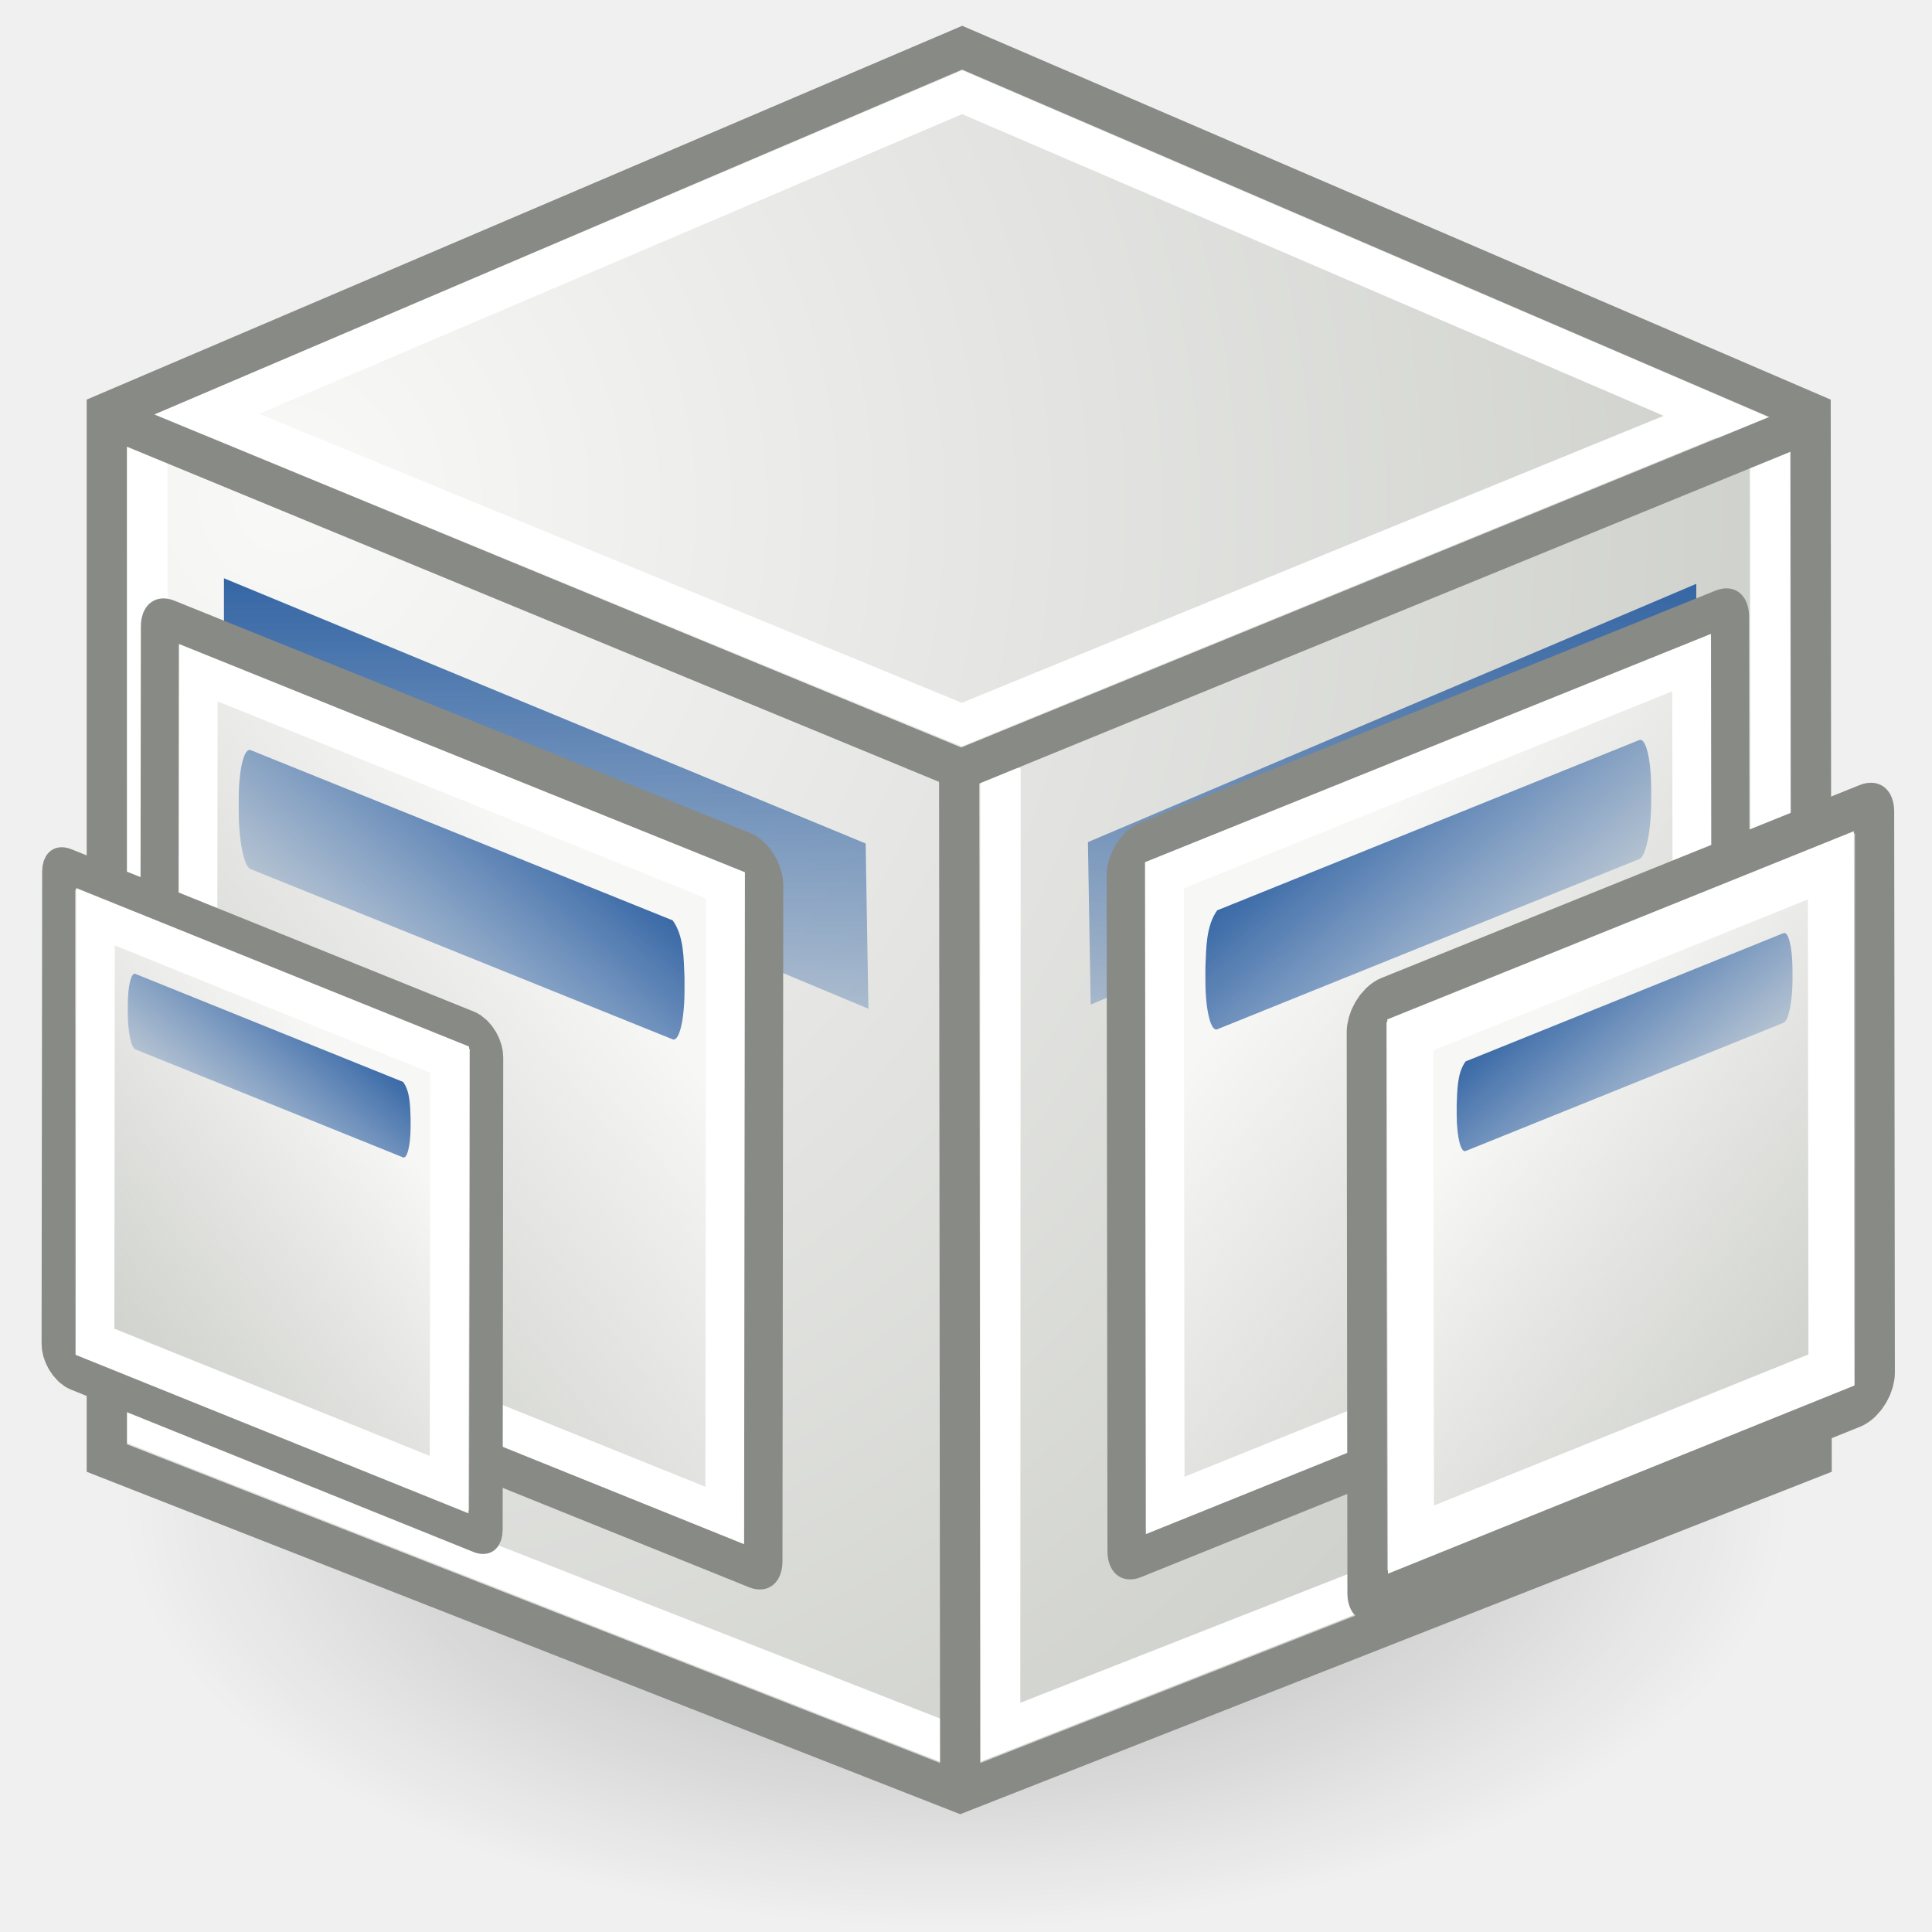
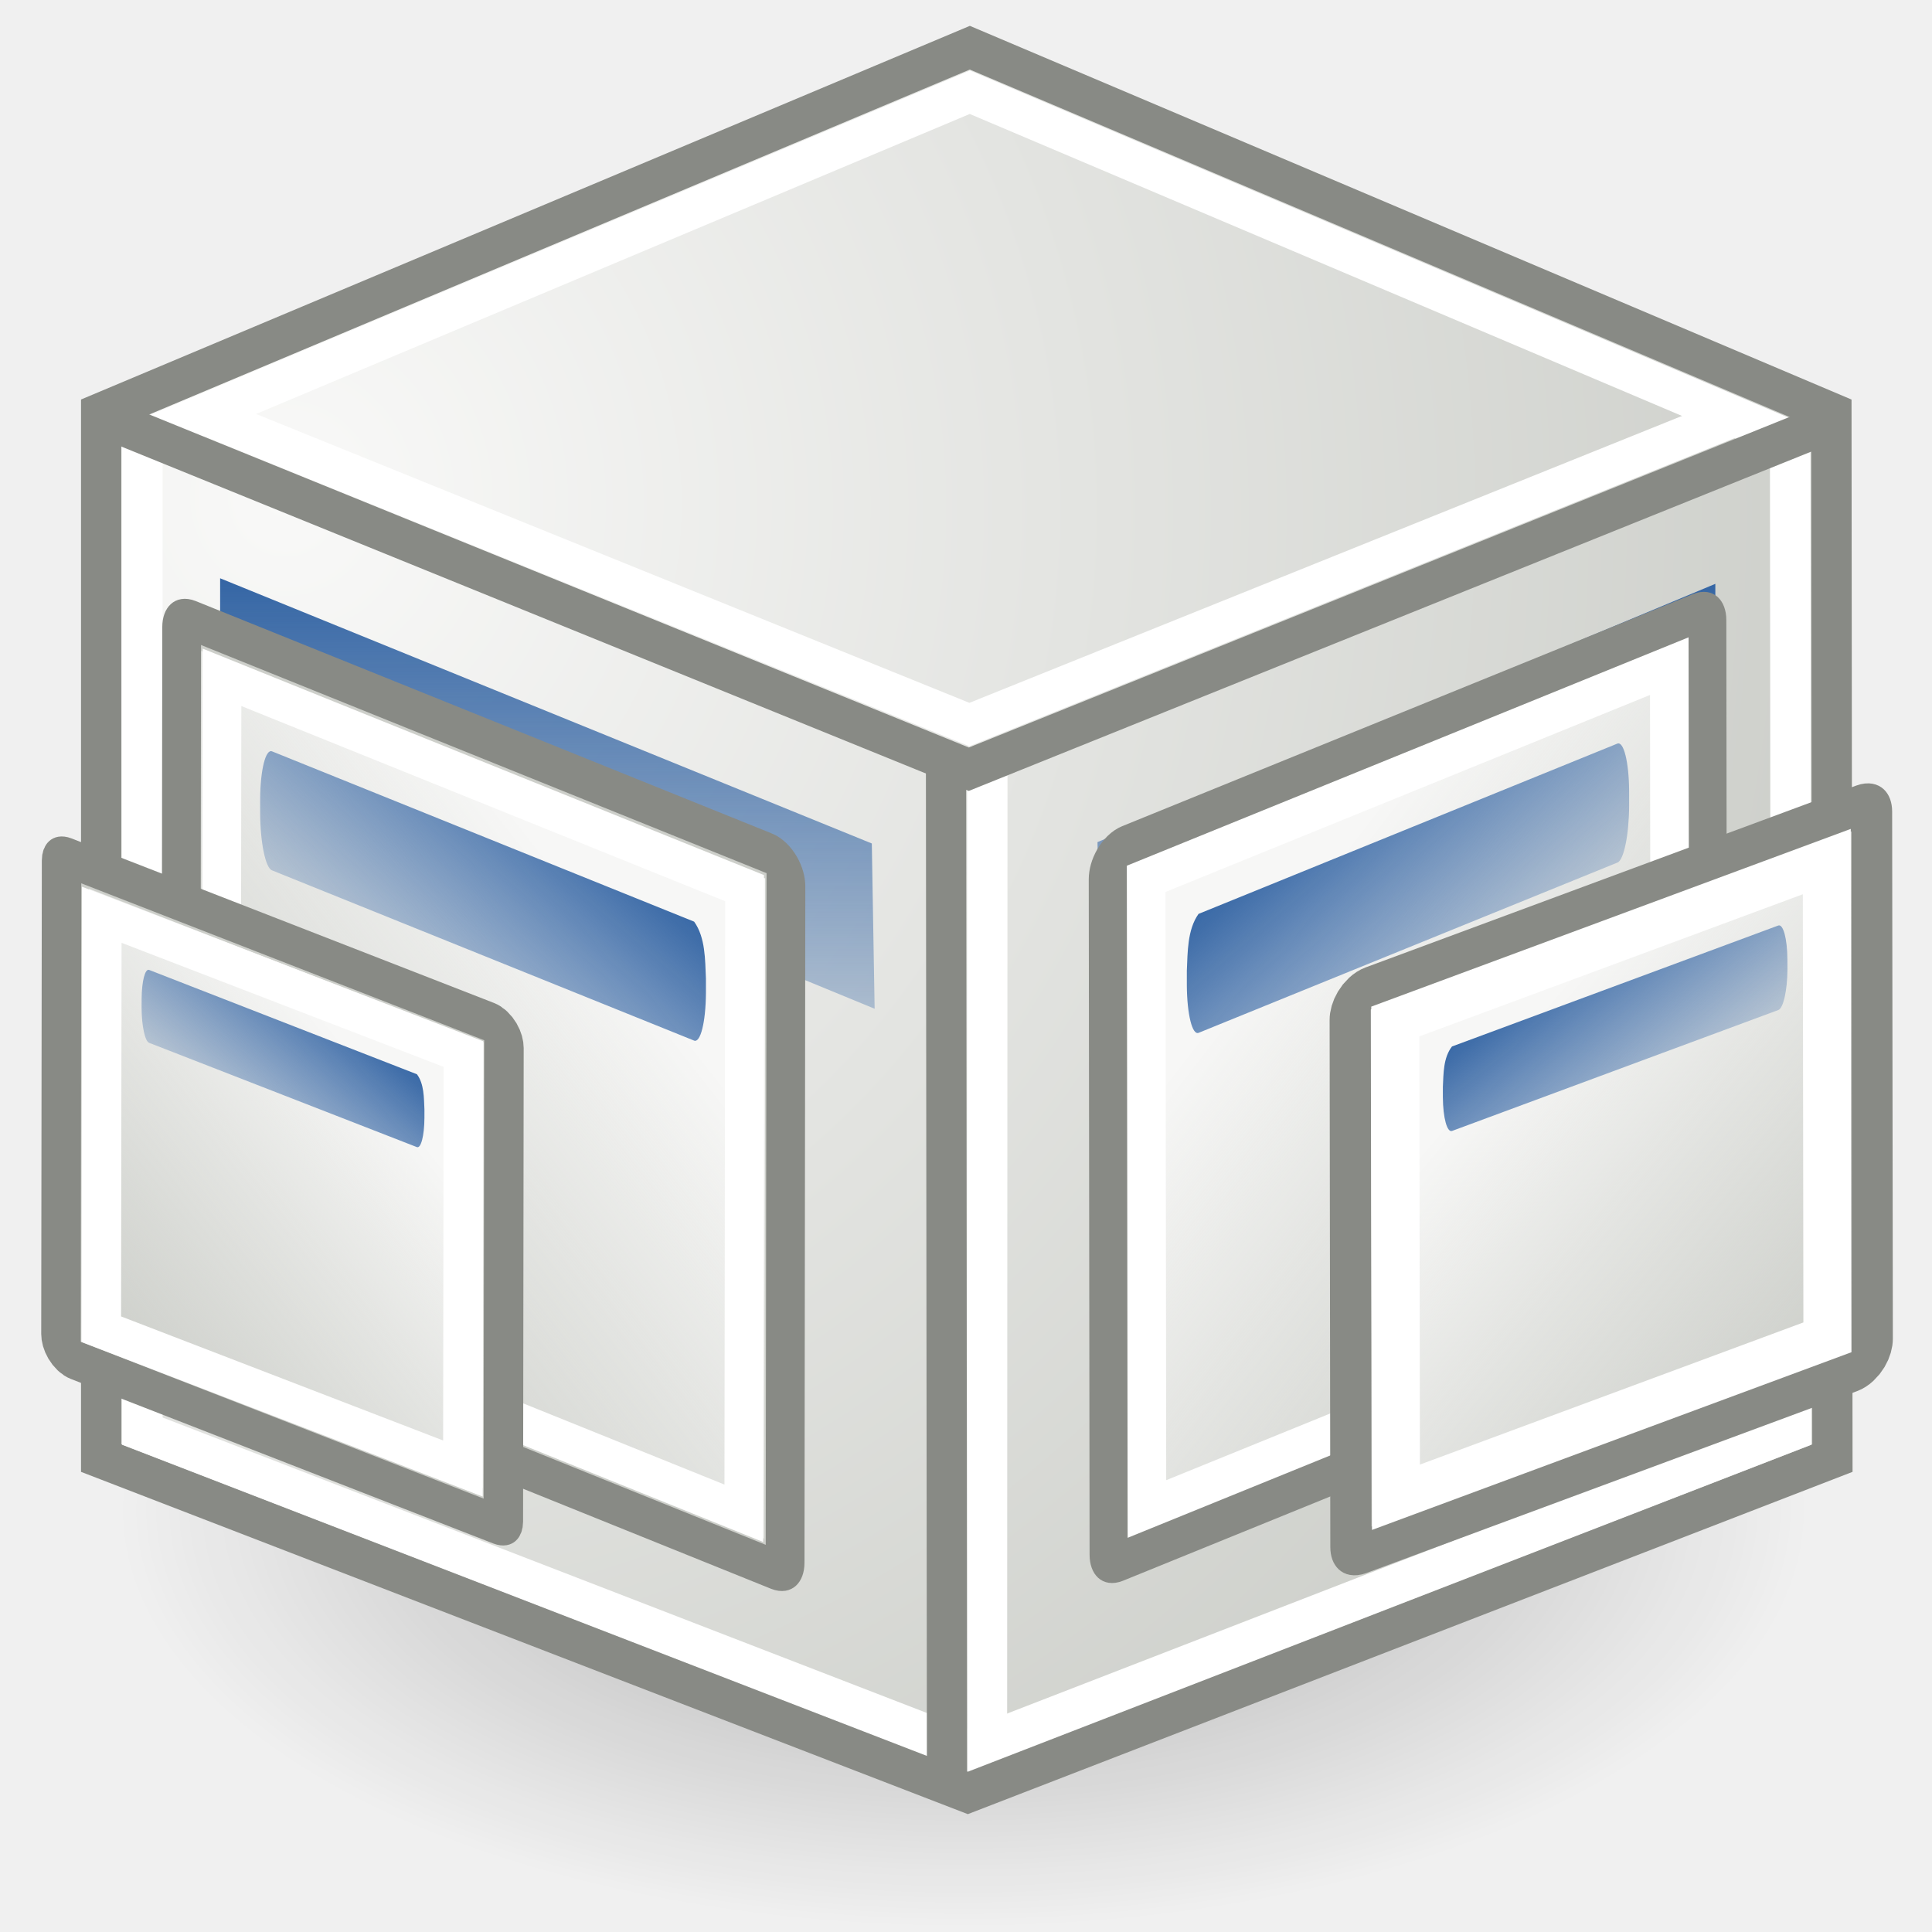
<svg xmlns="http://www.w3.org/2000/svg" xmlns:xlink="http://www.w3.org/1999/xlink" width="48px" height="48px" id="svg11300">
  <defs id="defs3">
    <linearGradient id="linearGradient3153">
      <stop style="stop-color:#f9f9f8;stop-opacity:1;" offset="0" id="stop3155" />
      <stop style="stop-color:#cdcfca;stop-opacity:1;" offset="1" id="stop3157" />
    </linearGradient>
    <linearGradient id="linearGradient6482">
      <stop style="stop-color:#000000;stop-opacity:1;" offset="0" id="stop6484" />
      <stop style="stop-color:#000000;stop-opacity:0;" offset="1" id="stop6486" />
    </linearGradient>
    <radialGradient xlink:href="#linearGradient6482" id="radialGradient6488" cx="13.03" cy="-7.007" fx="13.03" fy="-7.007" r="18.143" gradientTransform="matrix(1,0,0,0.3954545,0,-4.236042)" gradientUnits="userSpaceOnUse" />
    <linearGradient id="linearGradient2338">
      <stop id="stop2340" offset="0" style="stop-color:#3465a4;stop-opacity:1" />
      <stop id="stop2342" offset="1" style="stop-color:#3465a4;stop-opacity:0" />
    </linearGradient>
-     <linearGradient xlink:href="#linearGradient2338" id="linearGradient12425" x1="23.188" y1="33.688" x2="23.188" y2="19.278" gradientUnits="userSpaceOnUse" gradientTransform="matrix(1.104289,0,0,-1.103987,-1.751846,51.55719)" />
-     <radialGradient xlink:href="#linearGradient3153" id="radialGradient3159" cx="8.042" cy="13.534" fx="8.042" fy="13.534" r="19.677" gradientTransform="matrix(0.2937957,2.05881,-1.95372,0.2786465,31.20826,-7.955566)" gradientUnits="userSpaceOnUse" />
+     <linearGradient xlink:href="#linearGradient2338" id="linearGradient12425" x1="23.188" y1="33.688" x2="23.188" y2="19.278" gradientUnits="userSpaceOnUse" gradientTransform="matrix(1.121452,0,0,-1.103987,-1.960943,51.55719)" />
+     <radialGradient xlink:href="#linearGradient3153" id="radialGradient3159" cx="8.042" cy="13.534" fx="8.042" fy="13.534" r="19.677" gradientTransform="matrix(0.298362,2.05881,-1.984085,0.2786465,31.51144,-7.955566)" gradientUnits="userSpaceOnUse" />
    <linearGradient id="linearGradient12914">
      <stop style="stop-color:#3465a4;stop-opacity:1" offset="0" id="stop12916" />
      <stop style="stop-color:#3465a4;stop-opacity:0" offset="1" id="stop12918" />
    </linearGradient>
    <linearGradient id="linearGradient13816">
      <stop style="stop-color:#f7f7f6;stop-opacity:1" offset="0" id="stop13818" />
      <stop style="stop-color:#eff0ee;stop-opacity:0" offset="1" id="stop13820" />
    </linearGradient>
-     <linearGradient xlink:href="#linearGradient12914" id="linearGradient2348" gradientUnits="userSpaceOnUse" gradientTransform="matrix(0.2862672,-0.1154822,4.4657214e-4,0.3627003,28.85728,21.77836)" x1="12.839" y1="1.432" x2="22.453" y2="28.53" />
-     <linearGradient xlink:href="#linearGradient13816" id="linearGradient2352" gradientUnits="userSpaceOnUse" gradientTransform="matrix(0.4215546,0,0,0.7778724,28.77855,20.1081)" x1="28.28" y1="15.029" x2="38.88" y2="39.041" />
-     <linearGradient xlink:href="#linearGradient13816" id="linearGradient4313" gradientUnits="userSpaceOnUse" gradientTransform="matrix(0.4215546,0,0,0.7778724,28.77855,20.1081)" x1="28.28" y1="15.029" x2="38.88" y2="39.041" />
-     <linearGradient xlink:href="#linearGradient12914" id="linearGradient4315" gradientUnits="userSpaceOnUse" gradientTransform="matrix(0.2862672,-0.1154822,4.4657214e-4,0.3627003,28.85728,21.77836)" x1="12.839" y1="1.432" x2="22.453" y2="28.53" />
-     <linearGradient xlink:href="#linearGradient13816" id="linearGradient4317" gradientUnits="userSpaceOnUse" gradientTransform="matrix(0.4215546,0,0,0.7778724,28.77855,20.1081)" x1="28.28" y1="15.029" x2="38.88" y2="39.041" />
-     <linearGradient xlink:href="#linearGradient12914" id="linearGradient4319" gradientUnits="userSpaceOnUse" gradientTransform="matrix(0.2862672,-0.1154822,4.4657214e-4,0.3627003,28.85728,21.77836)" x1="12.839" y1="1.432" x2="22.453" y2="28.53" />
-     <linearGradient xlink:href="#linearGradient13816" id="linearGradient4331" gradientUnits="userSpaceOnUse" gradientTransform="matrix(0.4215546,0,0,0.7778724,28.77855,20.1081)" x1="28.28" y1="15.029" x2="38.88" y2="39.041" />
-     <linearGradient xlink:href="#linearGradient12914" id="linearGradient4333" gradientUnits="userSpaceOnUse" gradientTransform="matrix(0.2862672,-0.1154822,4.4657214e-4,0.3627003,28.85728,21.77836)" x1="12.839" y1="1.432" x2="22.453" y2="28.53" />
-     <linearGradient xlink:href="#linearGradient13816" id="linearGradient4345" gradientUnits="userSpaceOnUse" gradientTransform="matrix(0.4215546,0,0,0.7778724,28.77855,20.1081)" x1="28.28" y1="15.029" x2="38.88" y2="39.041" />
-     <linearGradient xlink:href="#linearGradient12914" id="linearGradient4347" gradientUnits="userSpaceOnUse" gradientTransform="matrix(0.2862672,-0.1154822,4.4657214e-4,0.3627003,28.85728,21.77836)" x1="12.839" y1="1.432" x2="22.453" y2="28.53" />
-     <linearGradient xlink:href="#linearGradient12914" id="linearGradient4350" gradientUnits="userSpaceOnUse" gradientTransform="matrix(0.2862672,-0.1154822,4.4657214e-4,0.3627003,28.50373,21.60158)" x1="12.839" y1="1.432" x2="22.453" y2="28.53" />
-     <linearGradient xlink:href="#linearGradient13816" id="linearGradient4354" gradientUnits="userSpaceOnUse" gradientTransform="matrix(0.4215546,0,0,0.7778724,28.39774,19.78886)" x1="28.28" y1="15.029" x2="38.88" y2="39.041" />
-     <linearGradient xlink:href="#linearGradient13816" id="linearGradient4385" gradientUnits="userSpaceOnUse" gradientTransform="matrix(0.4215546,0,0,0.7778724,28.39774,19.78886)" x1="28.28" y1="15.029" x2="38.88" y2="39.041" />
-     <linearGradient xlink:href="#linearGradient12914" id="linearGradient4387" gradientUnits="userSpaceOnUse" gradientTransform="matrix(0.2862672,-0.1154822,4.4657214e-4,0.3627003,28.50373,21.60158)" x1="12.839" y1="1.432" x2="22.453" y2="28.53" />
-     <linearGradient xlink:href="#linearGradient13816" id="linearGradient3201" gradientUnits="userSpaceOnUse" gradientTransform="matrix(0.2949076,0,0,0.5441773,-15.33943,10.95556)" x1="28.28" y1="15.029" x2="38.88" y2="39.041" />
-     <linearGradient xlink:href="#linearGradient12914" id="linearGradient3203" gradientUnits="userSpaceOnUse" gradientTransform="matrix(-0.1816173,-7.3265677e-2,-2.8331994e-4,0.2301089,12.17806,25.52856)" x1="12.839" y1="1.432" x2="22.453" y2="28.53" />
-     <linearGradient xlink:href="#linearGradient13816" id="linearGradient3215" gradientUnits="userSpaceOnUse" gradientTransform="matrix(0.2949076,0,0,0.5441773,-15.33943,10.95556)" x1="28.28" y1="15.029" x2="38.88" y2="39.041" />
-     <linearGradient xlink:href="#linearGradient12914" id="linearGradient3217" gradientUnits="userSpaceOnUse" gradientTransform="matrix(-0.1816173,-7.3265677e-2,-2.8331994e-4,0.2301089,12.17806,25.52856)" x1="12.839" y1="1.432" x2="22.453" y2="28.53" />
+     <linearGradient xlink:href="#linearGradient13816" id="linearGradient7943" gradientUnits="userSpaceOnUse" gradientTransform="matrix(0.4215546,0,0,0.7778724,28.39774,19.78886)" x1="28.28" y1="15.029" x2="38.88" y2="39.041" />
+     <linearGradient xlink:href="#linearGradient12914" id="linearGradient7945" gradientUnits="userSpaceOnUse" gradientTransform="matrix(0.2862672,-0.1154822,4.4657214e-4,0.3627003,28.50373,21.60158)" x1="12.839" y1="1.432" x2="22.453" y2="28.53" />
+     <linearGradient xlink:href="#linearGradient13816" id="linearGradient7947" gradientUnits="userSpaceOnUse" gradientTransform="matrix(0.2949076,0,0,0.5441773,-15.33943,10.95556)" x1="28.28" y1="15.029" x2="38.88" y2="39.041" />
+     <linearGradient xlink:href="#linearGradient12914" id="linearGradient7949" gradientUnits="userSpaceOnUse" gradientTransform="matrix(-0.1816173,-7.3265677e-2,-2.8331994e-4,0.2301089,12.17806,25.52856)" x1="12.839" y1="1.432" x2="22.453" y2="28.53" />
+     <linearGradient xlink:href="#linearGradient13816" id="linearGradient7975" gradientUnits="userSpaceOnUse" gradientTransform="matrix(0.4215546,0,0,0.7778724,28.39774,19.78886)" x1="28.28" y1="15.029" x2="38.88" y2="39.041" />
+     <linearGradient xlink:href="#linearGradient12914" id="linearGradient7977" gradientUnits="userSpaceOnUse" gradientTransform="matrix(0.2862672,-0.1154822,4.4657214e-4,0.3627003,28.50373,21.60158)" x1="12.839" y1="1.432" x2="22.453" y2="28.53" />
+     <linearGradient xlink:href="#linearGradient13816" id="linearGradient7979" gradientUnits="userSpaceOnUse" gradientTransform="matrix(0.2949076,0,0,0.5441773,-15.33943,10.95556)" x1="28.28" y1="15.029" x2="38.88" y2="39.041" />
+     <linearGradient xlink:href="#linearGradient12914" id="linearGradient7981" gradientUnits="userSpaceOnUse" gradientTransform="matrix(-0.1816173,-7.3265677e-2,-2.8331994e-4,0.2301089,12.17806,25.52856)" x1="12.839" y1="1.432" x2="22.453" y2="28.53" />
  </defs>
-   <g id="layer1">
-     <path style="opacity:0.3;fill:url(#radialGradient6488);fill-opacity:1;fill-rule:evenodd;stroke:none;stroke-width:1;stroke-linecap:round;stroke-linejoin:round;stroke-miterlimit:4;stroke-dasharray:none;stroke-dashoffset:0;stroke-opacity:1" id="path5511" d="M 31.173 -7.007 A 18.143 7.175 0 1 1  -5.113,-7.007 A 18.143 7.175 0 1 1  31.173 -7.007 z" transform="matrix(1.139425,0,0,1.445501,8.901257,47.65406)" />
-     <path style="fill:url(#radialGradient3159);fill-opacity:1;fill-rule:evenodd;stroke:#888a85;stroke-width:1;stroke-linecap:butt;stroke-linejoin:miter;stroke-miterlimit:4;stroke-dasharray:none;stroke-dashoffset:0;stroke-opacity:1" d="M 23.905,1.185 L 2.654,10.258 L 2.654,36.225 L 23.856,44.536 L 45.009,36.225 L 44.984,10.258 L 23.905,1.185 z " id="rect2370" />
-     <path style="fill:url(#linearGradient12425);fill-opacity:1;fill-rule:evenodd;stroke:none;stroke-width:1px;stroke-linecap:butt;stroke-linejoin:miter;stroke-opacity:1" d="M 5.564,14.367 L 5.564,18.369 L 21.576,25.062 L 21.507,20.956 L 5.564,14.367 z M 42.144,14.505 L 27.029,20.922 L 27.098,24.958 L 42.144,18.645 L 42.144,14.505 z " id="path11448" />
-     <path id="path18255" d="M 24.858,19.084 L 24.849,43.207" style="fill:none;fill-rule:evenodd;stroke:#ffffff;stroke-width:1;stroke-linecap:butt;stroke-linejoin:miter;stroke-miterlimit:4;stroke-dasharray:none;stroke-opacity:1" />
-     <path style="fill:none;fill-opacity:1;fill-rule:evenodd;stroke:#ffffff;stroke-width:1.271;stroke-linecap:butt;stroke-linejoin:miter;stroke-miterlimit:4;stroke-dasharray:none;stroke-dashoffset:0;stroke-opacity:1" id="path8463" d="M 128.531,-61.562 L 102.812,-50.594 L 102.812,-19.344 L 128.469,-9.281 L 154.062,-19.344 L 154.031,-50.594 L 128.531,-61.562 z " transform="matrix(0.7870843,0,0,0.7868689,-77.25995,50.73286)" />
-     <path style="fill:none;fill-rule:evenodd;stroke:#888a85;stroke-width:1;stroke-linecap:butt;stroke-linejoin:miter;stroke-miterlimit:4;stroke-dasharray:none;stroke-opacity:1" d="M 23.831,18.963 L 23.856,44.286" id="path9436" />
-     <path id="path17284" d="M 5.142,10.289 L 23.895,18.001 L 42.482,10.401" style="fill:none;fill-rule:evenodd;stroke:#ffffff;stroke-width:1;stroke-linecap:butt;stroke-linejoin:miter;stroke-miterlimit:4;stroke-dasharray:none;stroke-opacity:1" />
-     <path style="fill:none;fill-rule:evenodd;stroke:#888a85;stroke-width:1;stroke-linecap:butt;stroke-linejoin:miter;stroke-miterlimit:4;stroke-dasharray:none;stroke-opacity:1" d="M 3.087,10.53 L 23.88,19.111 L 44.828,10.543" id="path8465" />
-     <g id="g4365">
-       <rect transform="matrix(0.9273832,-0.3741127,1.2312419e-3,0.9999992,0,0)" id="rect2168" style="fill:#cdcfca;fill-opacity:1;fill-rule:evenodd;stroke:#888a85;stroke-width:1.038;stroke-linecap:butt;stroke-linejoin:miter;stroke-miterlimit:4;stroke-dasharray:none;stroke-dashoffset:0;stroke-opacity:1" y="32.371" x="30.122" ry="0.461" rx="0.376" height="17.704" width="16.173" />
-       <rect transform="matrix(0.9273832,-0.3741127,1.2312419e-3,0.9999992,0,0)" id="rect8969" style="fill:url(#linearGradient4354);fill-opacity:1;fill-rule:evenodd;stroke:none;stroke-width:1.3;stroke-linecap:butt;stroke-linejoin:round;stroke-miterlimit:4;stroke-dasharray:none;stroke-dashoffset:0;stroke-opacity:1" y="33.013" x="30.662" ry="0" height="16.403" width="15.107" />
-       <path transform="matrix(0.9273832,-0.3741127,1.2312418e-3,0.9999992,-0.3535534,-0.1767767)" d="M 31.531,33.719 L 31.531,49.375 L 45.656,49.375 L 45.656,33.719 L 31.531,33.719 z " id="path4295" style="fill:none;fill-opacity:1;fill-rule:evenodd;stroke:#ffffff;stroke-width:1.038;stroke-linecap:butt;stroke-linejoin:miter;stroke-miterlimit:4;stroke-dasharray:none;stroke-dashoffset:0;stroke-opacity:1" />
-       <path id="rect9993" style="fill:url(#linearGradient4350);fill-opacity:1;fill-rule:evenodd;stroke:none;stroke-width:2.049;stroke-linecap:round;stroke-linejoin:round;stroke-miterlimit:4;stroke-dasharray:none;stroke-dashoffset:0;stroke-opacity:1" d="M 29.948,24.031 L 29.948,24.395 C 29.953,25.117 30.085,25.641 30.245,25.571 L 40.73,21.342 C 40.89,21.282 41.02,20.653 41.023,19.928 L 41.023,19.563 C 41.018,18.841 40.886,18.318 40.726,18.387 L 30.241,22.617 C 29.959,23.011 29.969,23.568 29.948,24.031 z " />
+   <g id="layer1" style="display:inline">
+     <path style="opacity:0.3;fill:url(#radialGradient6488);fill-opacity:1;fill-rule:evenodd;stroke:none;stroke-width:1;stroke-linecap:round;stroke-linejoin:round;stroke-miterlimit:4;stroke-dasharray:none;stroke-dashoffset:0;stroke-opacity:1" id="path5511" d="M 31.173,-7.007 A 18.143,7.175 0 1 1 -5.113,-7.007 A 18.143,7.175 0 1 1 31.173,-7.007 z" transform="matrix(1.157135,0,0,1.445501,8.857732,47.65406)" />
+     <path style="fill:url(#radialGradient3159);fill-opacity:1;fill-rule:evenodd;stroke:#888a85;stroke-width:1;stroke-linecap:butt;stroke-linejoin:miter;stroke-miterlimit:4;stroke-dasharray:none;stroke-dashoffset:0;stroke-opacity:1" d="M 24.095,1.185 L 2.513,10.258 L 2.513,36.225 L 24.045,44.536 L 45.526,36.225 L 45.501,10.258 L 24.095,1.185 z" id="rect2370" />
+     <path style="fill:url(#linearGradient12425);fill-opacity:1;fill-rule:evenodd;stroke:none;stroke-width:1px;stroke-linecap:butt;stroke-linejoin:miter;stroke-opacity:1" d="M 5.469,14.367 L 5.469,18.369 L 21.73,25.062 L 21.66,20.956 L 5.469,14.367 z M 42.617,14.505 L 27.267,20.922 L 27.337,24.958 L 42.617,18.645 L 42.617,14.505 z" id="path11448" />
+     <path id="path18255" d="M 24.531,19.115 L 24.522,43.239" style="fill:none;fill-rule:evenodd;stroke:#ffffff;stroke-width:1;stroke-linecap:butt;stroke-linejoin:miter;stroke-miterlimit:4;stroke-dasharray:none;stroke-opacity:1" />
+     <path style="fill:none;fill-opacity:1;fill-rule:evenodd;stroke:#ffffff;stroke-width:1.26;stroke-linecap:butt;stroke-linejoin:miter;stroke-miterlimit:4;stroke-dasharray:none;stroke-dashoffset:0;stroke-opacity:1" id="path8463" d="M 128.531,-61.562 L 102.812,-50.594 L 102.812,-19.344 L 128.469,-9.281 L 154.062,-19.344 L 154.031,-50.594 L 128.531,-61.562 z" transform="matrix(0.7993172,0,0,0.7879149,-78.6426,50.79726)" />
+     <path style="fill:none;fill-rule:evenodd;stroke:#888a85;stroke-width:1;stroke-linecap:butt;stroke-linejoin:miter;stroke-miterlimit:4;stroke-dasharray:none;stroke-opacity:1" d="M 23.504,19 L 23.529,44.323" id="path9436" />
+     <path id="path17284" d="M 5.04,10.289 L 24.084,18.001 L 42.96,10.401" style="fill:none;fill-rule:evenodd;stroke:#ffffff;stroke-width:1;stroke-linecap:butt;stroke-linejoin:miter;stroke-miterlimit:4;stroke-dasharray:none;stroke-opacity:1" />
+     <path style="fill:none;fill-rule:evenodd;stroke:#888a85;stroke-width:1;stroke-linecap:butt;stroke-linejoin:miter;stroke-miterlimit:4;stroke-dasharray:none;stroke-opacity:1" d="M 2.953,10.53 L 24.07,19.111 L 45.343,10.543" id="path8465" />
+     <g id="g4365" transform="matrix(0.9921967,0,0,1,-0.2275419,8.8388349e-2)">
+       <rect transform="matrix(0.9273832,-0.3741127,1.2312419e-3,0.9999992,0,0)" id="rect2168" style="fill:#cdcfca;fill-opacity:1;fill-rule:evenodd;stroke:#888a85;stroke-width:1.042;stroke-linecap:butt;stroke-linejoin:miter;stroke-miterlimit:4;stroke-dasharray:none;stroke-dashoffset:0;stroke-opacity:1" y="32.371" x="30.122" ry="0.461" rx="0.379" height="17.704" width="16.173" />
+       <rect transform="matrix(0.9273832,-0.3741127,1.2312419e-3,0.9999992,0,0)" id="rect8969" style="fill:url(#linearGradient7975);fill-opacity:1;fill-rule:evenodd;stroke:none;stroke-width:1.3;stroke-linecap:butt;stroke-linejoin:round;stroke-miterlimit:4;stroke-dasharray:none;stroke-dashoffset:0;stroke-opacity:1" y="33.013" x="30.662" ry="0" height="16.403" width="15.107" />
+       <path transform="matrix(0.9273832,-0.3741127,1.2312418e-3,0.9999992,-0.3535534,-0.1767767)" d="M 31.531,33.719 L 31.531,49.375 L 45.656,49.375 L 45.656,33.719 L 31.531,33.719 z" id="path4295" style="fill:none;fill-opacity:1;fill-rule:evenodd;stroke:#ffffff;stroke-width:1.042;stroke-linecap:butt;stroke-linejoin:miter;stroke-miterlimit:4;stroke-dasharray:none;stroke-dashoffset:0;stroke-opacity:1" />
+       <path id="rect9993" style="fill:url(#linearGradient7977);fill-opacity:1;fill-rule:evenodd;stroke:none;stroke-width:2.049;stroke-linecap:round;stroke-linejoin:round;stroke-miterlimit:4;stroke-dasharray:none;stroke-dashoffset:0;stroke-opacity:1" d="M 29.948,24.031 L 29.948,24.395 C 29.953,25.117 30.085,25.641 30.245,25.571 L 40.73,21.342 C 40.89,21.282 41.02,20.653 41.023,19.928 L 41.023,19.563 C 41.018,18.841 40.886,18.318 40.726,18.387 L 30.241,22.617 C 29.959,23.011 29.969,23.568 29.948,24.031 z" />
    </g>
-     <g id="g4375" transform="matrix(-1,0,0,1,46.95443,0.25)">
-       <rect width="16.173" height="17.704" rx="0.376" ry="0.461" x="30.122" y="32.371" style="fill:#cdcfca;fill-opacity:1;fill-rule:evenodd;stroke:#888a85;stroke-width:1.038;stroke-linecap:butt;stroke-linejoin:miter;stroke-miterlimit:4;stroke-dasharray:none;stroke-dashoffset:0;stroke-opacity:1" id="rect4377" transform="matrix(0.9273832,-0.3741127,1.2312419e-3,0.9999992,0,0)" />
-       <rect width="15.107" height="16.403" ry="0" x="30.662" y="33.013" style="fill:url(#linearGradient4385);fill-opacity:1;fill-rule:evenodd;stroke:none;stroke-width:1.3;stroke-linecap:butt;stroke-linejoin:round;stroke-miterlimit:4;stroke-dasharray:none;stroke-dashoffset:0;stroke-opacity:1" id="rect4379" transform="matrix(0.9273832,-0.3741127,1.2312419e-3,0.9999992,0,0)" />
-       <path style="fill:none;fill-opacity:1;fill-rule:evenodd;stroke:#ffffff;stroke-width:1.038;stroke-linecap:butt;stroke-linejoin:miter;stroke-miterlimit:4;stroke-dasharray:none;stroke-dashoffset:0;stroke-opacity:1" id="path4381" d="M 31.531,33.719 L 31.531,49.375 L 45.656,49.375 L 45.656,33.719 L 31.531,33.719 z " transform="matrix(0.9273832,-0.3741127,1.2312418e-3,0.9999992,-0.3535534,-0.1767767)" />
-       <path d="M 29.948,24.031 L 29.948,24.395 C 29.953,25.117 30.085,25.641 30.245,25.571 L 40.73,21.342 C 40.89,21.282 41.02,20.653 41.023,19.928 L 41.023,19.563 C 41.018,18.841 40.886,18.318 40.726,18.387 L 30.241,22.617 C 29.959,23.011 29.969,23.568 29.948,24.031 z " style="fill:url(#linearGradient4387);fill-opacity:1;fill-rule:evenodd;stroke:none;stroke-width:2.049;stroke-linecap:round;stroke-linejoin:round;stroke-miterlimit:4;stroke-dasharray:none;stroke-dashoffset:0;stroke-opacity:1" id="path4383" />
+     <g id="g4375" transform="matrix(-1,0,0,1,47.48665,0.28125)">
+       <rect width="16.189" height="17.726" rx="0.376" ry="0.461" x="30.106" y="32.35" style="fill:#cdcfca;fill-opacity:1;fill-rule:evenodd;stroke:#888a85;stroke-width:1.038;stroke-linecap:butt;stroke-linejoin:miter;stroke-miterlimit:4;stroke-dasharray:none;stroke-dashoffset:0;stroke-opacity:1" id="rect4377" transform="matrix(0.9273832,-0.3741127,1.2312419e-3,0.9999992,0,0)" />
+       <rect width="15.107" height="16.403" ry="0" x="30.662" y="33.013" style="fill:url(#linearGradient7943);fill-opacity:1;fill-rule:evenodd;stroke:none;stroke-width:1.3;stroke-linecap:butt;stroke-linejoin:round;stroke-miterlimit:4;stroke-dasharray:none;stroke-dashoffset:0;stroke-opacity:1" id="rect4379" transform="matrix(0.9273832,-0.3741127,1.2312419e-3,0.9999992,0,0)" />
+       <path style="fill:none;fill-opacity:1;fill-rule:evenodd;stroke:#ffffff;stroke-width:1.038;stroke-linecap:butt;stroke-linejoin:miter;stroke-miterlimit:4;stroke-dasharray:none;stroke-dashoffset:0;stroke-opacity:1" id="path4381" d="M 31.594,33.781 L 31.594,49.312 L 45.594,49.312 L 45.594,33.781 L 31.594,33.781 z" transform="matrix(0.9273832,-0.3741127,1.2312418e-3,0.9999992,-0.3535534,-0.1767767)" />
+       <path d="M 29.948,24.031 L 29.948,24.395 C 29.953,25.117 30.085,25.641 30.245,25.571 L 40.73,21.342 C 40.89,21.282 41.02,20.653 41.023,19.928 L 41.023,19.563 C 41.018,18.841 40.886,18.318 40.726,18.387 L 30.241,22.617 C 29.959,23.011 29.969,23.568 29.948,24.031 z" style="fill:url(#linearGradient7945);fill-opacity:1;fill-rule:evenodd;stroke:none;stroke-width:2.049;stroke-linecap:round;stroke-linejoin:round;stroke-miterlimit:4;stroke-dasharray:none;stroke-dashoffset:0;stroke-opacity:1" id="path4383" />
    </g>
-     <g id="g3195" transform="translate(-1.06066,0.7071068)">
-       <rect transform="matrix(-0.9273832,-0.3741127,-1.231242e-3,0.9999992,0,0)" id="rect4391" style="fill:#cdcfca;fill-opacity:1;fill-rule:evenodd;stroke:#888a85;stroke-width:1.038;stroke-linecap:butt;stroke-linejoin:miter;stroke-miterlimit:4;stroke-dasharray:none;stroke-dashoffset:0;stroke-opacity:1" y="19.758" x="-14.133" ry="0.323" rx="0.263" height="12.385" width="11.314" />
-       <rect transform="matrix(-0.9273832,-0.3741127,-1.231242e-3,0.9999992,0,0)" id="rect4393" style="fill:url(#linearGradient3201);fill-opacity:1;fill-rule:evenodd;stroke:none;stroke-width:1.3;stroke-linecap:butt;stroke-linejoin:round;stroke-miterlimit:4;stroke-dasharray:none;stroke-dashoffset:0;stroke-opacity:1" y="20.207" x="-13.755" ry="0" height="11.475" width="10.569" />
-       <path transform="matrix(-0.6487709,-0.2617186,-8.6134167e-4,0.6995709,32.90004,10.15906)" d="M 31.812,34 L 31.812,49.094 L 45.375,49.094 L 45.375,34 L 31.812,34 z " id="path3193" style="fill:none;fill-opacity:1;fill-rule:evenodd;stroke:#ffffff;stroke-width:1.484;stroke-linecap:butt;stroke-linejoin:miter;stroke-miterlimit:4;stroke-dasharray:none;stroke-dashoffset:0;stroke-opacity:1" />
-       <path id="path4397" style="fill:url(#linearGradient3203);fill-opacity:1;fill-rule:evenodd;stroke:none;stroke-width:2.049;stroke-linecap:round;stroke-linejoin:round;stroke-miterlimit:4;stroke-dasharray:none;stroke-dashoffset:0;stroke-opacity:1" d="M 11.262,27.07 L 11.262,27.301 C 11.259,27.759 11.175,28.091 11.073,28.047 L 4.422,25.364 C 4.32,25.326 4.237,24.927 4.235,24.467 L 4.236,24.235 C 4.239,23.777 4.322,23.445 4.424,23.489 L 11.076,26.173 C 11.255,26.422 11.248,26.776 11.262,27.07 z " />
+     <g id="g3195" transform="matrix(1,0,0,0.9655059,-0.7172539,1.419511)">
+       <rect transform="matrix(-0.9273832,-0.3741127,-1.231242e-3,0.9999992,0,0)" id="rect4391" style="fill:#cdcfca;fill-opacity:1;fill-rule:evenodd;stroke:#888a85;stroke-width:1.057;stroke-linecap:butt;stroke-linejoin:miter;stroke-miterlimit:4;stroke-dasharray:none;stroke-dashoffset:0;stroke-opacity:1" y="19.617" x="-14.301" ry="0.334" rx="0.265" height="12.852" width="11.852" />
+       <rect transform="matrix(-0.9273832,-0.3741127,-1.231242e-3,0.9999992,0,0)" id="rect4393" style="fill:url(#linearGradient7947);fill-opacity:1;fill-rule:evenodd;stroke:none;stroke-width:1.3;stroke-linecap:butt;stroke-linejoin:round;stroke-miterlimit:4;stroke-dasharray:none;stroke-dashoffset:0;stroke-opacity:1" y="20.207" x="-13.755" ry="0" height="11.475" width="10.569" />
+       <path transform="matrix(-0.6625754,-0.2643272,-8.7966922e-4,0.7065437,33.33982,10.04035)" d="M 31.812,34 L 31.812,49.094 L 45.375,49.094 L 45.375,34 L 31.812,34 z" id="path3193" style="fill:none;fill-opacity:1;fill-rule:evenodd;stroke:#ffffff;stroke-width:1.487;stroke-linecap:butt;stroke-linejoin:miter;stroke-miterlimit:4;stroke-dasharray:none;stroke-dashoffset:0;stroke-opacity:1" />
+       <path id="path4397" style="fill:url(#linearGradient7949);fill-opacity:1;fill-rule:evenodd;stroke:none;stroke-width:2.049;stroke-linecap:round;stroke-linejoin:round;stroke-miterlimit:4;stroke-dasharray:none;stroke-dashoffset:0;stroke-opacity:1" d="M 11.262,27.07 L 11.262,27.301 C 11.259,27.759 11.175,28.091 11.073,28.047 L 4.422,25.364 C 4.32,25.326 4.237,24.927 4.235,24.467 L 4.236,24.235 C 4.239,23.777 4.322,23.445 4.424,23.489 L 11.076,26.173 C 11.255,26.422 11.248,26.776 11.262,27.07 z" />
    </g>
-     <g transform="matrix(-1.187409,0,0,1.187409,49.56377,-4.707398)" id="g3205">
-       <rect width="11.314" height="12.385" rx="0.263" ry="0.323" x="-14.133" y="19.758" style="fill:#cdcfca;fill-opacity:1;fill-rule:evenodd;stroke:#888a85;stroke-width:1.038;stroke-linecap:butt;stroke-linejoin:miter;stroke-miterlimit:4;stroke-dasharray:none;stroke-dashoffset:0;stroke-opacity:1" id="rect3207" transform="matrix(-0.9273832,-0.3741127,-1.231242e-3,0.9999992,0,0)" />
-       <rect width="10.569" height="11.475" ry="0" x="-13.755" y="20.207" style="fill:url(#linearGradient3215);fill-opacity:1;fill-rule:evenodd;stroke:none;stroke-width:1.3;stroke-linecap:butt;stroke-linejoin:round;stroke-miterlimit:4;stroke-dasharray:none;stroke-dashoffset:0;stroke-opacity:1" id="rect3209" transform="matrix(-0.9273832,-0.3741127,-1.231242e-3,0.9999992,0,0)" />
-       <path style="fill:none;fill-opacity:1;fill-rule:evenodd;stroke:#ffffff;stroke-width:1.484;stroke-linecap:butt;stroke-linejoin:miter;stroke-miterlimit:4;stroke-dasharray:none;stroke-dashoffset:0;stroke-opacity:1" id="path3211" d="M 31.812,34 L 31.812,49.094 L 45.375,49.094 L 45.375,34 L 31.812,34 z " transform="matrix(-0.6487709,-0.2617186,-8.6134167e-4,0.6995709,32.90004,10.15906)" />
-       <path d="M 11.262,27.07 L 11.262,27.301 C 11.259,27.759 11.175,28.091 11.073,28.047 L 4.422,25.364 C 4.32,25.326 4.237,24.927 4.235,24.467 L 4.236,24.235 C 4.239,23.777 4.322,23.445 4.424,23.489 L 11.076,26.173 C 11.255,26.422 11.248,26.776 11.262,27.07 z " style="fill:url(#linearGradient3217);fill-opacity:1;fill-rule:evenodd;stroke:none;stroke-width:2.049;stroke-linecap:round;stroke-linejoin:round;stroke-miterlimit:4;stroke-dasharray:none;stroke-dashoffset:0;stroke-opacity:1" id="path3213" />
+     <g transform="matrix(-1.218299,0,0,1.119371,49.56815,-3.297688)" id="g3205">
+       <rect width="11.314" height="12.385" rx="0.26" ry="0.342" x="-14.133" y="19.758" style="fill:#cdcfca;fill-opacity:1;fill-rule:evenodd;stroke:#888a85;stroke-width:1.056;stroke-linecap:butt;stroke-linejoin:miter;stroke-miterlimit:4;stroke-dasharray:none;stroke-dashoffset:0;stroke-opacity:1" id="rect3207" transform="matrix(-0.9273832,-0.3741127,-1.231242e-3,0.9999992,0,0)" />
+       <rect width="10.569" height="11.475" ry="0" x="-13.755" y="20.207" style="fill:url(#linearGradient7979);fill-opacity:1;fill-rule:evenodd;stroke:none;stroke-width:1.3;stroke-linecap:butt;stroke-linejoin:round;stroke-miterlimit:4;stroke-dasharray:none;stroke-dashoffset:0;stroke-opacity:1" id="rect3209" transform="matrix(-0.9273832,-0.3741127,-1.231242e-3,0.9999992,0,0)" />
+       <path style="fill:none;fill-opacity:1;fill-rule:evenodd;stroke:#ffffff;stroke-width:1.509;stroke-linecap:butt;stroke-linejoin:miter;stroke-miterlimit:4;stroke-dasharray:none;stroke-dashoffset:0;stroke-opacity:1" id="path3211" d="M 31.812,34 L 31.812,49.094 L 45.375,49.094 L 45.375,34 L 31.812,34 z" transform="matrix(-0.6487709,-0.2617186,-8.6134167e-4,0.6995709,32.90004,10.15906)" />
+       <path d="M 11.262,27.07 L 11.262,27.301 C 11.259,27.759 11.175,28.091 11.073,28.047 L 4.422,25.364 C 4.32,25.326 4.237,24.927 4.235,24.467 L 4.236,24.235 C 4.239,23.777 4.322,23.445 4.424,23.489 L 11.076,26.173 C 11.255,26.422 11.248,26.776 11.262,27.07 z" style="fill:url(#linearGradient7981);fill-opacity:1;fill-rule:evenodd;stroke:none;stroke-width:2.049;stroke-linecap:round;stroke-linejoin:round;stroke-miterlimit:4;stroke-dasharray:none;stroke-dashoffset:0;stroke-opacity:1" id="path3213" />
    </g>
  </g>
</svg>
